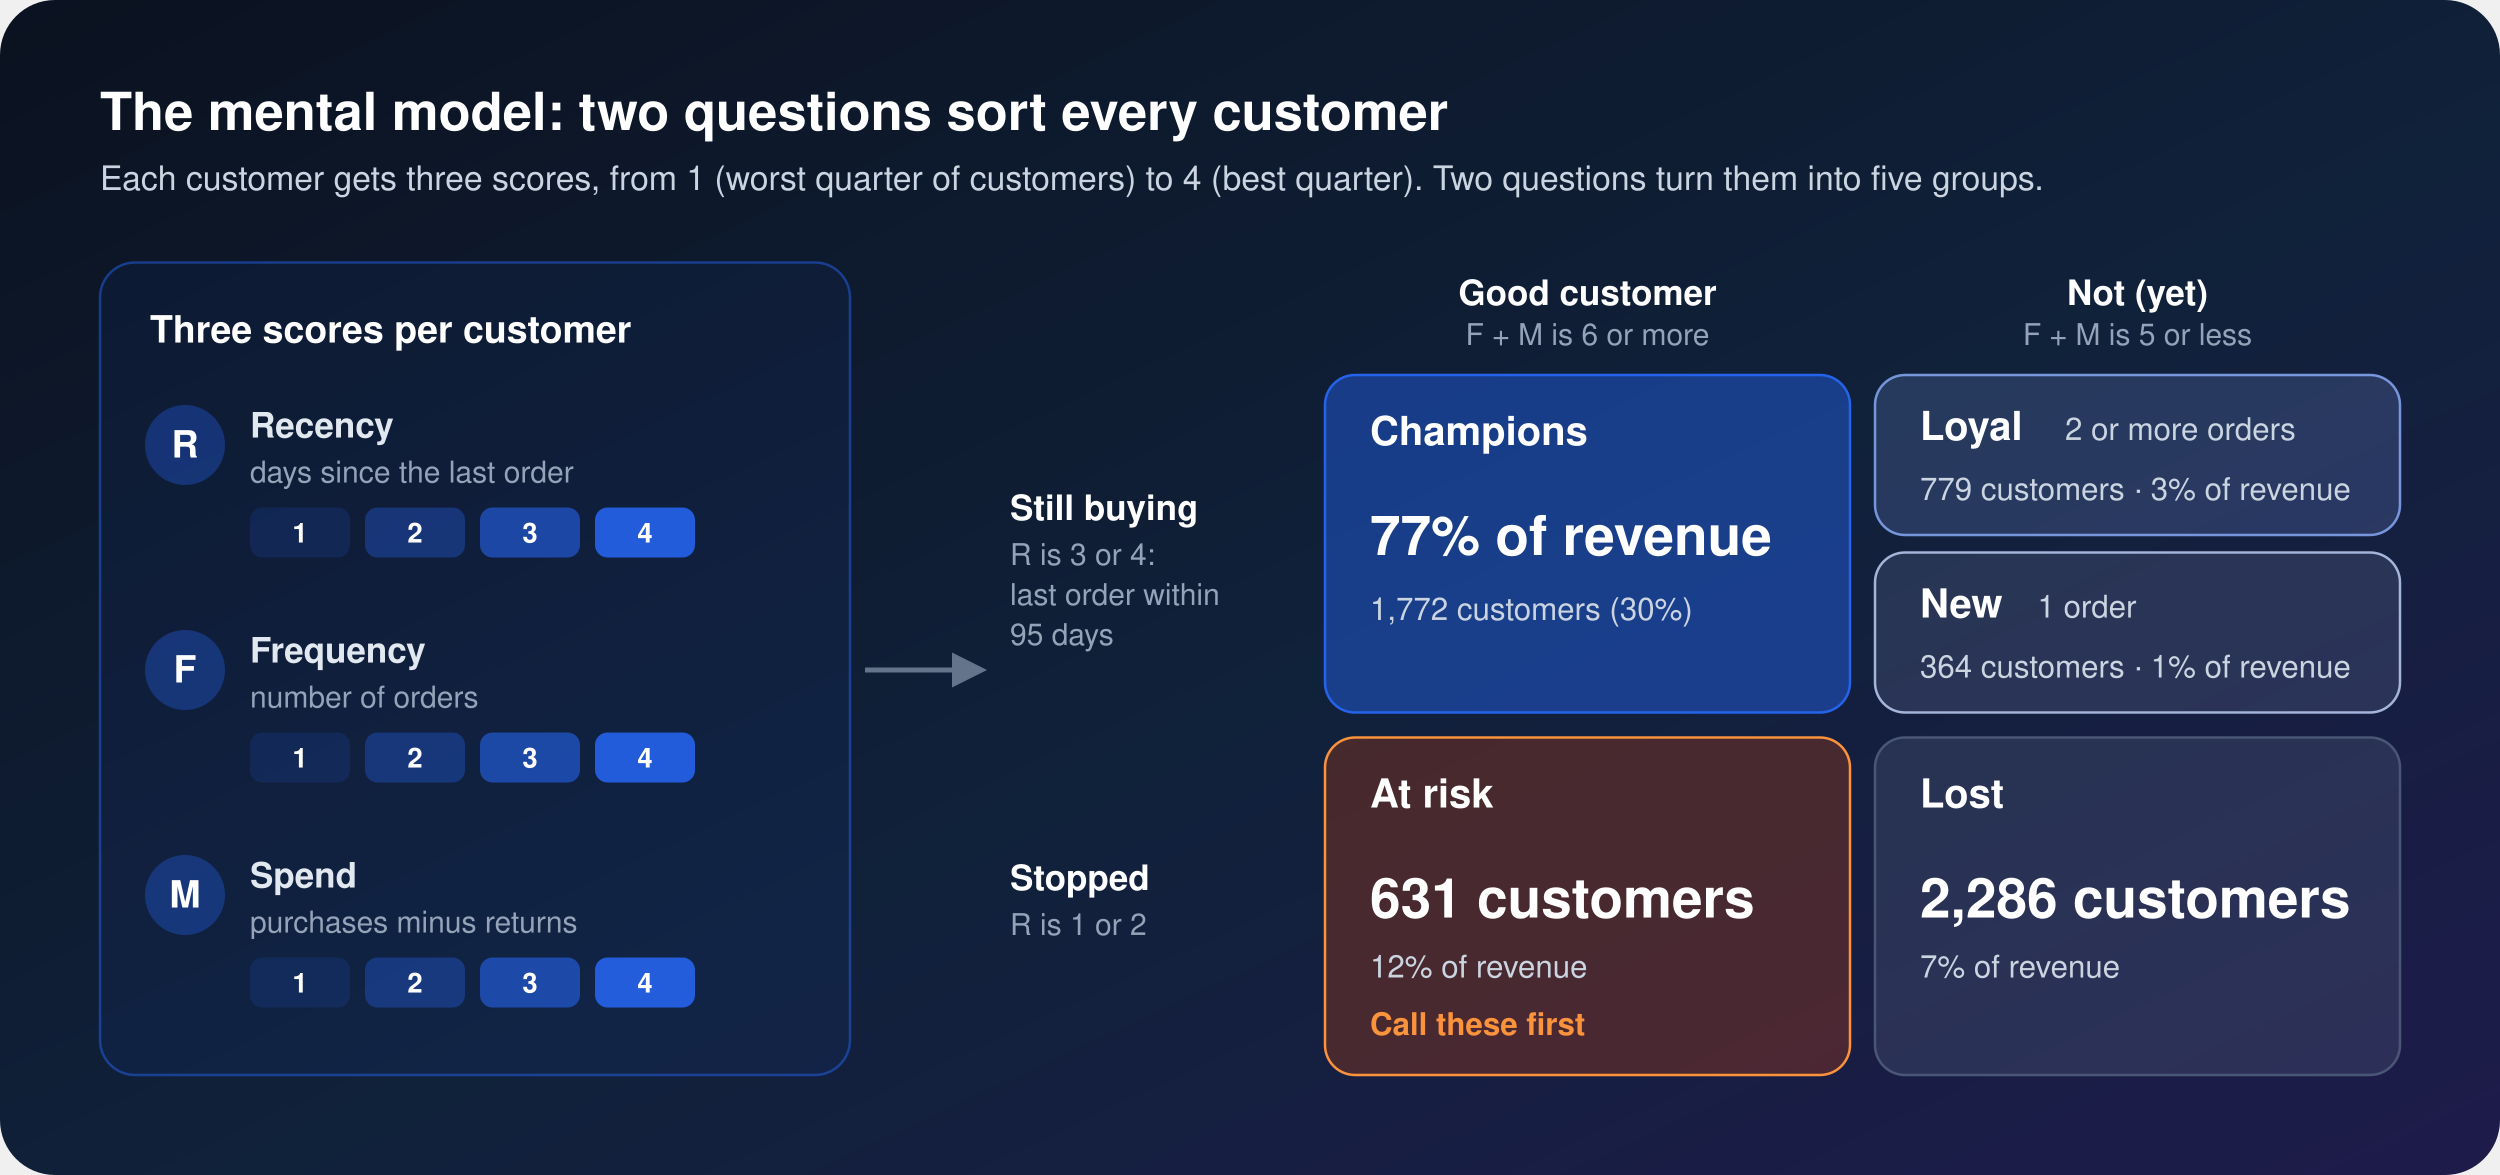
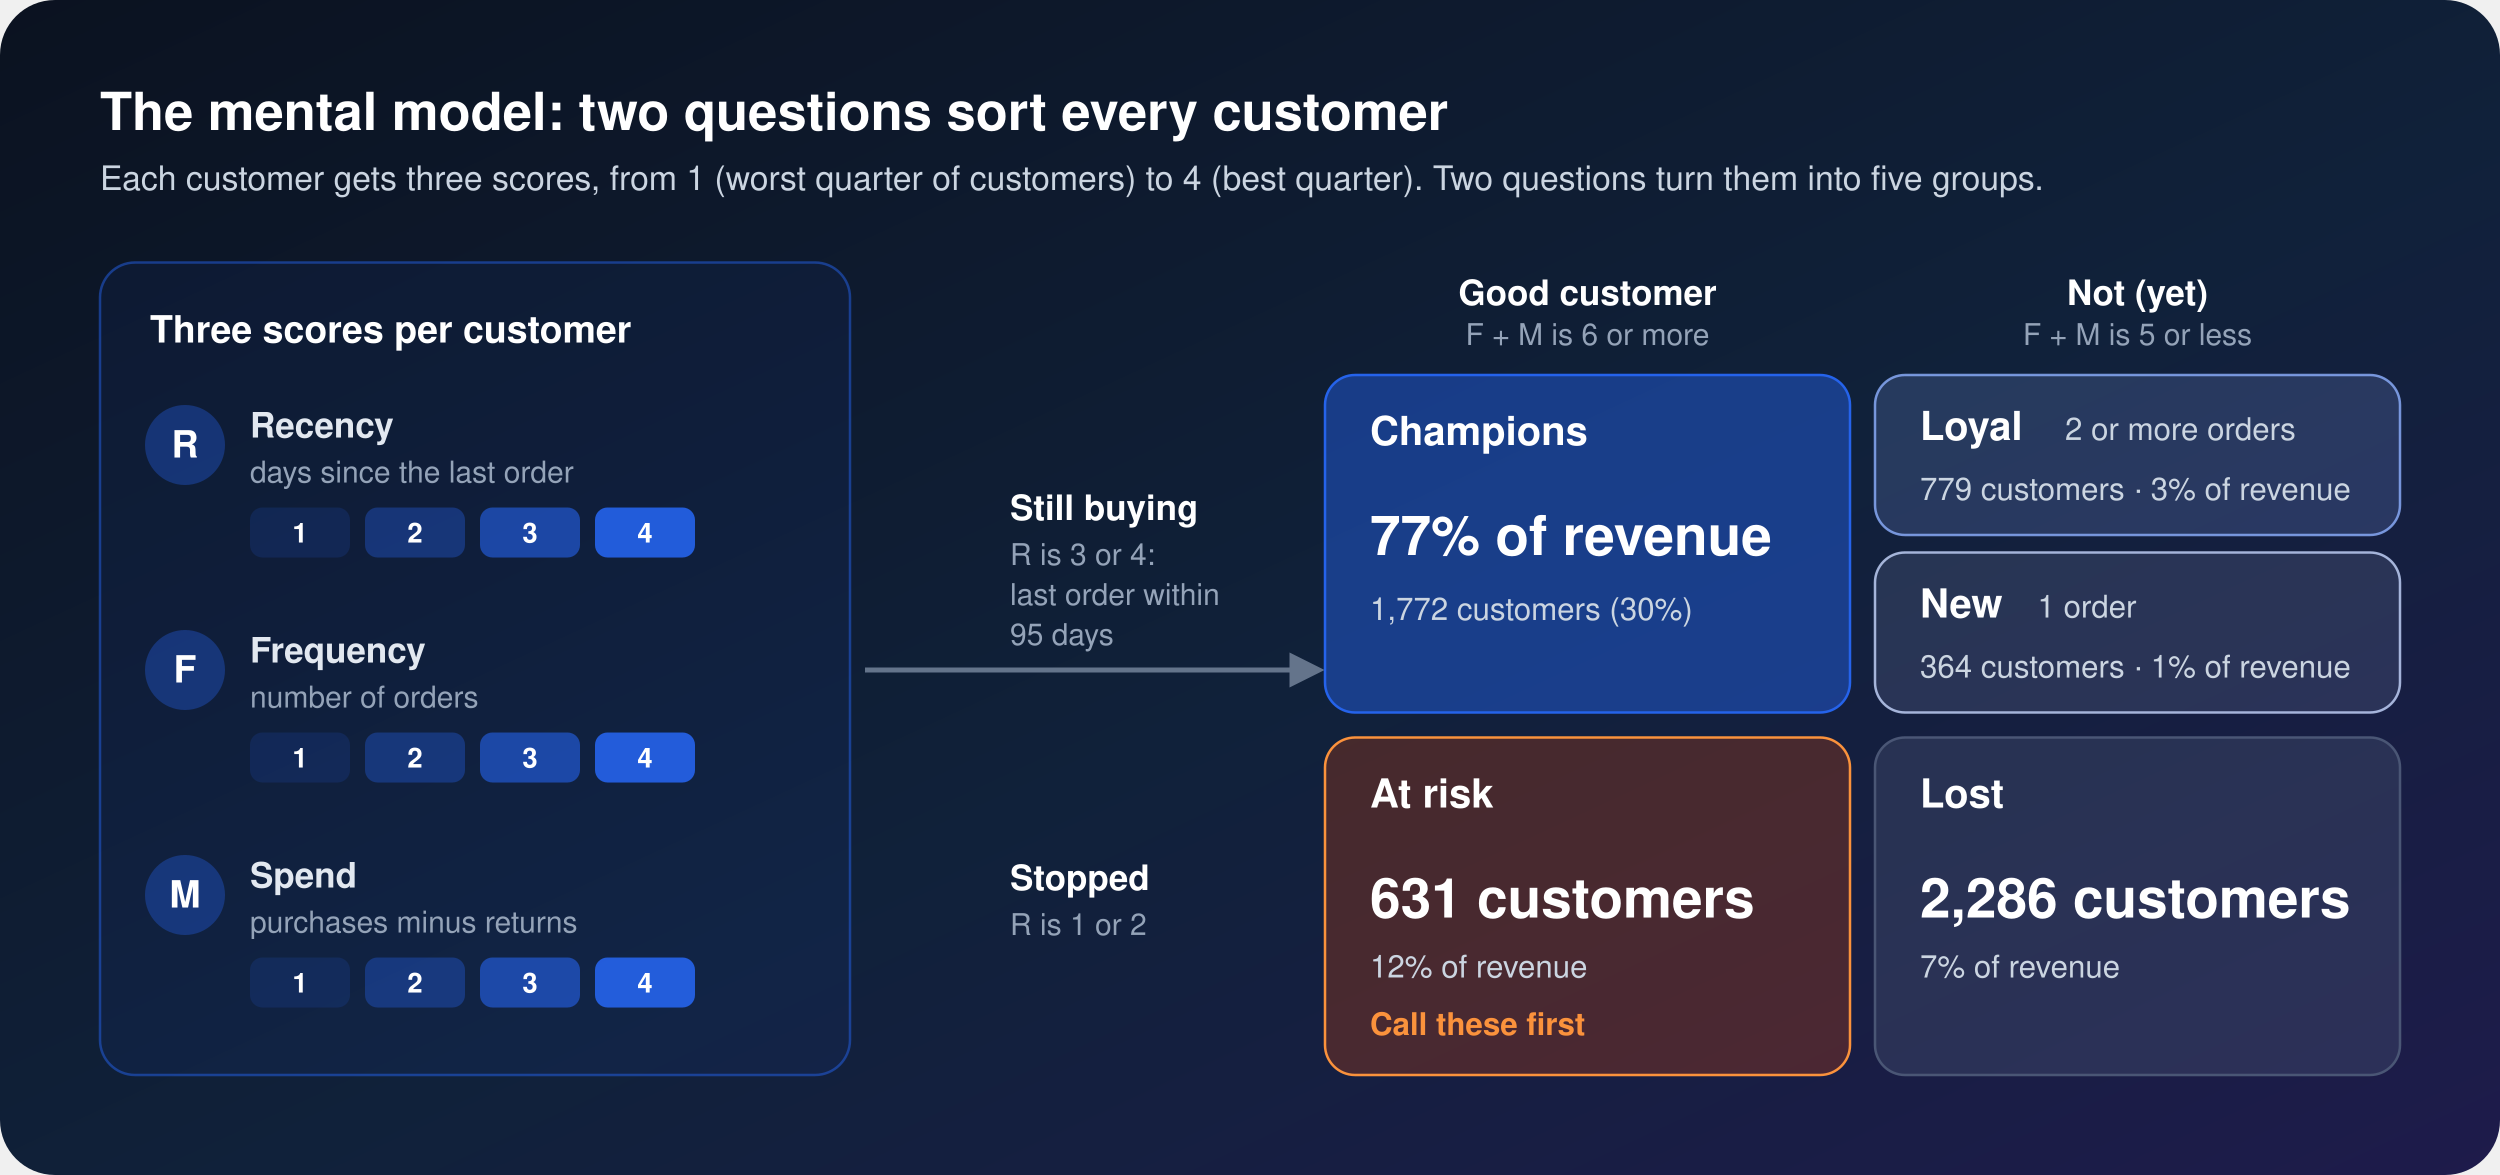
<svg xmlns="http://www.w3.org/2000/svg" viewBox="0 0 1000 470" width="1000" height="470" role="img" aria-label="The mental model: two questions sort every customer. Each customer gets a recency, frequency and spend score from 1 to 4. Still buying means a recency score of 3 or 4. A good customer has frequency plus spend of 6 or more. Champions, still buying and good: 1,772 customers, 30% of customers, 77% of revenue. Loyal, still buying with two or more orders: 779 customers, 3% of revenue. New, still buying with one order: 364 customers, 1% of revenue. At risk, good but stopped: 631 customers, 11% of customers, 12% of revenue, call these first. Lost, stopped and not good: 2,286 customers, 39% of customers, 7% of revenue.">
  <defs>
    <linearGradient id="bg" x1="0" y1="0" x2="1" y2="1">
      <stop offset="0" stop-color="#0B1220" />
      <stop offset="0.55" stop-color="#10213A" />
      <stop offset="1" stop-color="#1E1B4B" />
    </linearGradient>
    <marker id="arrow" viewBox="0 0 10 10" refX="8" refY="5" markerWidth="7" markerHeight="7" orient="auto">
      <path d="M0 0L10 5L0 10z" fill="#64748B" />
    </marker>
  </defs>
  <style>
    text { font-family: "Segoe UI", -apple-system, Helvetica, Arial, sans-serif; }
    .title { font-size: 21px; font-weight: 700; fill: #FFFFFF; }
    .sub { font-size: 13.5px; fill: #CBD5E1; }
    .head { font-size: 15px; font-weight: 700; fill: #FFFFFF; }
    .letter { font-size: 15px; font-weight: 700; fill: #FFFFFF; }
    .name { font-size: 14px; font-weight: 700; fill: #E2E8F0; }
    .note { font-size: 12px; fill: #94A3B8; }
    .pip { font-size: 11px; font-weight: 700; fill: #FFFFFF; }
    .axis { font-size: 14px; font-weight: 700; fill: #FFFFFF; }
    .rule { font-size: 12px; fill: #94A3B8; }
    .group { font-size: 16px; font-weight: 700; fill: #FFFFFF; }
    .big { font-size: 22px; font-weight: 700; fill: #FFFFFF; }
    .small { font-size: 12.5px; fill: #CBD5E1; }
    .call { font-size: 12.5px; font-weight: 700; fill: #FB923C; }
  </style>
  <rect width="1000" height="470" rx="22" fill="url(#bg)" />
  <text x="40" y="52" class="title">The mental model: two questions sort every customer</text>
  <text x="40" y="76" class="sub">Each customer gets three scores, from 1 (worst quarter of customers) to 4 (best quarter). Two questions turn them into five groups.</text>
  <rect x="40" y="105" width="300" height="325" rx="14" fill="#2563EB" fill-opacity="0.06" stroke="#2563EB" stroke-opacity="0.5" />
  <text x="60" y="137" class="head">Three scores per customer</text>
  <circle cx="74" cy="178" r="16" fill="#2563EB" fill-opacity="0.35" />
  <text x="74" y="183" class="letter" text-anchor="middle">R</text>
  <text x="100" y="175" class="name">Recency</text>
  <text x="100" y="193" class="note">days since the last order</text>
  <g transform="translate(100,203)">
    <rect width="40" height="20" rx="5" fill="#2563EB" fill-opacity="0.15" />
    <text x="20" y="14" class="pip" text-anchor="middle">1</text>
    <rect x="46" width="40" height="20" rx="5" fill="#2563EB" fill-opacity="0.35" />
    <text x="66" y="14" class="pip" text-anchor="middle">2</text>
    <rect x="92" width="40" height="20" rx="5" fill="#2563EB" fill-opacity="0.6" />
    <text x="112" y="14" class="pip" text-anchor="middle">3</text>
    <rect x="138" width="40" height="20" rx="5" fill="#2563EB" fill-opacity="0.9" />
    <text x="158" y="14" class="pip" text-anchor="middle">4</text>
  </g>
  <circle cx="74" cy="268" r="16" fill="#2563EB" fill-opacity="0.35" />
  <text x="74" y="273" class="letter" text-anchor="middle">F</text>
  <text x="100" y="265" class="name">Frequency</text>
  <text x="100" y="283" class="note">number of orders</text>
  <g transform="translate(100,293)">
    <rect width="40" height="20" rx="5" fill="#2563EB" fill-opacity="0.15" />
    <text x="20" y="14" class="pip" text-anchor="middle">1</text>
    <rect x="46" width="40" height="20" rx="5" fill="#2563EB" fill-opacity="0.35" />
    <text x="66" y="14" class="pip" text-anchor="middle">2</text>
    <rect x="92" width="40" height="20" rx="5" fill="#2563EB" fill-opacity="0.6" />
    <text x="112" y="14" class="pip" text-anchor="middle">3</text>
    <rect x="138" width="40" height="20" rx="5" fill="#2563EB" fill-opacity="0.9" />
    <text x="158" y="14" class="pip" text-anchor="middle">4</text>
  </g>
  <circle cx="74" cy="358" r="16" fill="#2563EB" fill-opacity="0.35" />
  <text x="74" y="363" class="letter" text-anchor="middle">M</text>
  <text x="100" y="355" class="name">Spend</text>
  <text x="100" y="373" class="note">purchases minus returns</text>
  <g transform="translate(100,383)">
    <rect width="40" height="20" rx="5" fill="#2563EB" fill-opacity="0.15" />
    <text x="20" y="14" class="pip" text-anchor="middle">1</text>
    <rect x="46" width="40" height="20" rx="5" fill="#2563EB" fill-opacity="0.35" />
    <text x="66" y="14" class="pip" text-anchor="middle">2</text>
    <rect x="92" width="40" height="20" rx="5" fill="#2563EB" fill-opacity="0.6" />
    <text x="112" y="14" class="pip" text-anchor="middle">3</text>
    <rect x="138" width="40" height="20" rx="5" fill="#2563EB" fill-opacity="0.9" />
    <text x="158" y="14" class="pip" text-anchor="middle">4</text>
  </g>
-   <path d="M346 268H392" stroke="#64748B" stroke-width="2" fill="none" marker-end="url(#arrow)" />
+   <path d="M346 268H527" stroke="#64748B" stroke-width="2" fill="none" marker-end="url(#arrow)" />
  <text x="635" y="122" class="axis" text-anchor="middle">Good customer</text>
  <text x="635" y="138" class="rule" text-anchor="middle">F + M is 6 or more</text>
  <text x="855" y="122" class="axis" text-anchor="middle">Not (yet)</text>
  <text x="855" y="138" class="rule" text-anchor="middle">F + M is 5 or less</text>
  <text x="404" y="208" class="axis">Still buying</text>
  <text x="404" y="226" class="rule">R is 3 or 4:</text>
  <text x="404" y="242" class="rule">last order within</text>
  <text x="404" y="258" class="rule">95 days</text>
  <text x="404" y="356" class="axis">Stopped</text>
  <text x="404" y="374" class="rule">R is 1 or 2</text>
  <rect x="530" y="150" width="210" height="135" rx="12" fill="#2563EB" fill-opacity="0.45" stroke="#2563EB" />
  <text x="548" y="178" class="group">Champions</text>
  <text x="548" y="222" class="big">77% of revenue</text>
  <text x="548" y="248" class="small">1,772 customers (30%)</text>
  <rect x="750" y="150" width="210" height="64" rx="12" fill="#8DB0FF" fill-opacity="0.18" stroke="#8DB0FF" stroke-opacity="0.8" />
  <text x="768" y="176" class="group">Loyal</text>
  <text x="826" y="176" class="small">2 or more orders</text>
  <text x="768" y="200" class="small">779 customers · 3% of revenue</text>
  <rect x="750" y="221" width="210" height="64" rx="12" fill="#C7D7FE" fill-opacity="0.12" stroke="#C7D7FE" stroke-opacity="0.8" />
  <text x="768" y="247" class="group">New</text>
  <text x="815" y="247" class="small">1 order</text>
  <text x="768" y="271" class="small">364 customers · 1% of revenue</text>
  <rect x="530" y="295" width="210" height="135" rx="12" fill="#C2410C" fill-opacity="0.3" stroke="#FB923C" />
  <text x="548" y="323" class="group">At risk</text>
  <text x="548" y="367" class="big">631 customers</text>
  <text x="548" y="391" class="small">12% of revenue</text>
  <text x="548" y="414" class="call">Call these first</text>
  <rect x="750" y="295" width="210" height="135" rx="12" fill="#4A5675" fill-opacity="0.35" stroke="#4A5675" />
  <text x="768" y="323" class="group">Lost</text>
  <text x="768" y="367" class="big">2,286 customers</text>
  <text x="768" y="391" class="small">7% of revenue</text>
</svg>
